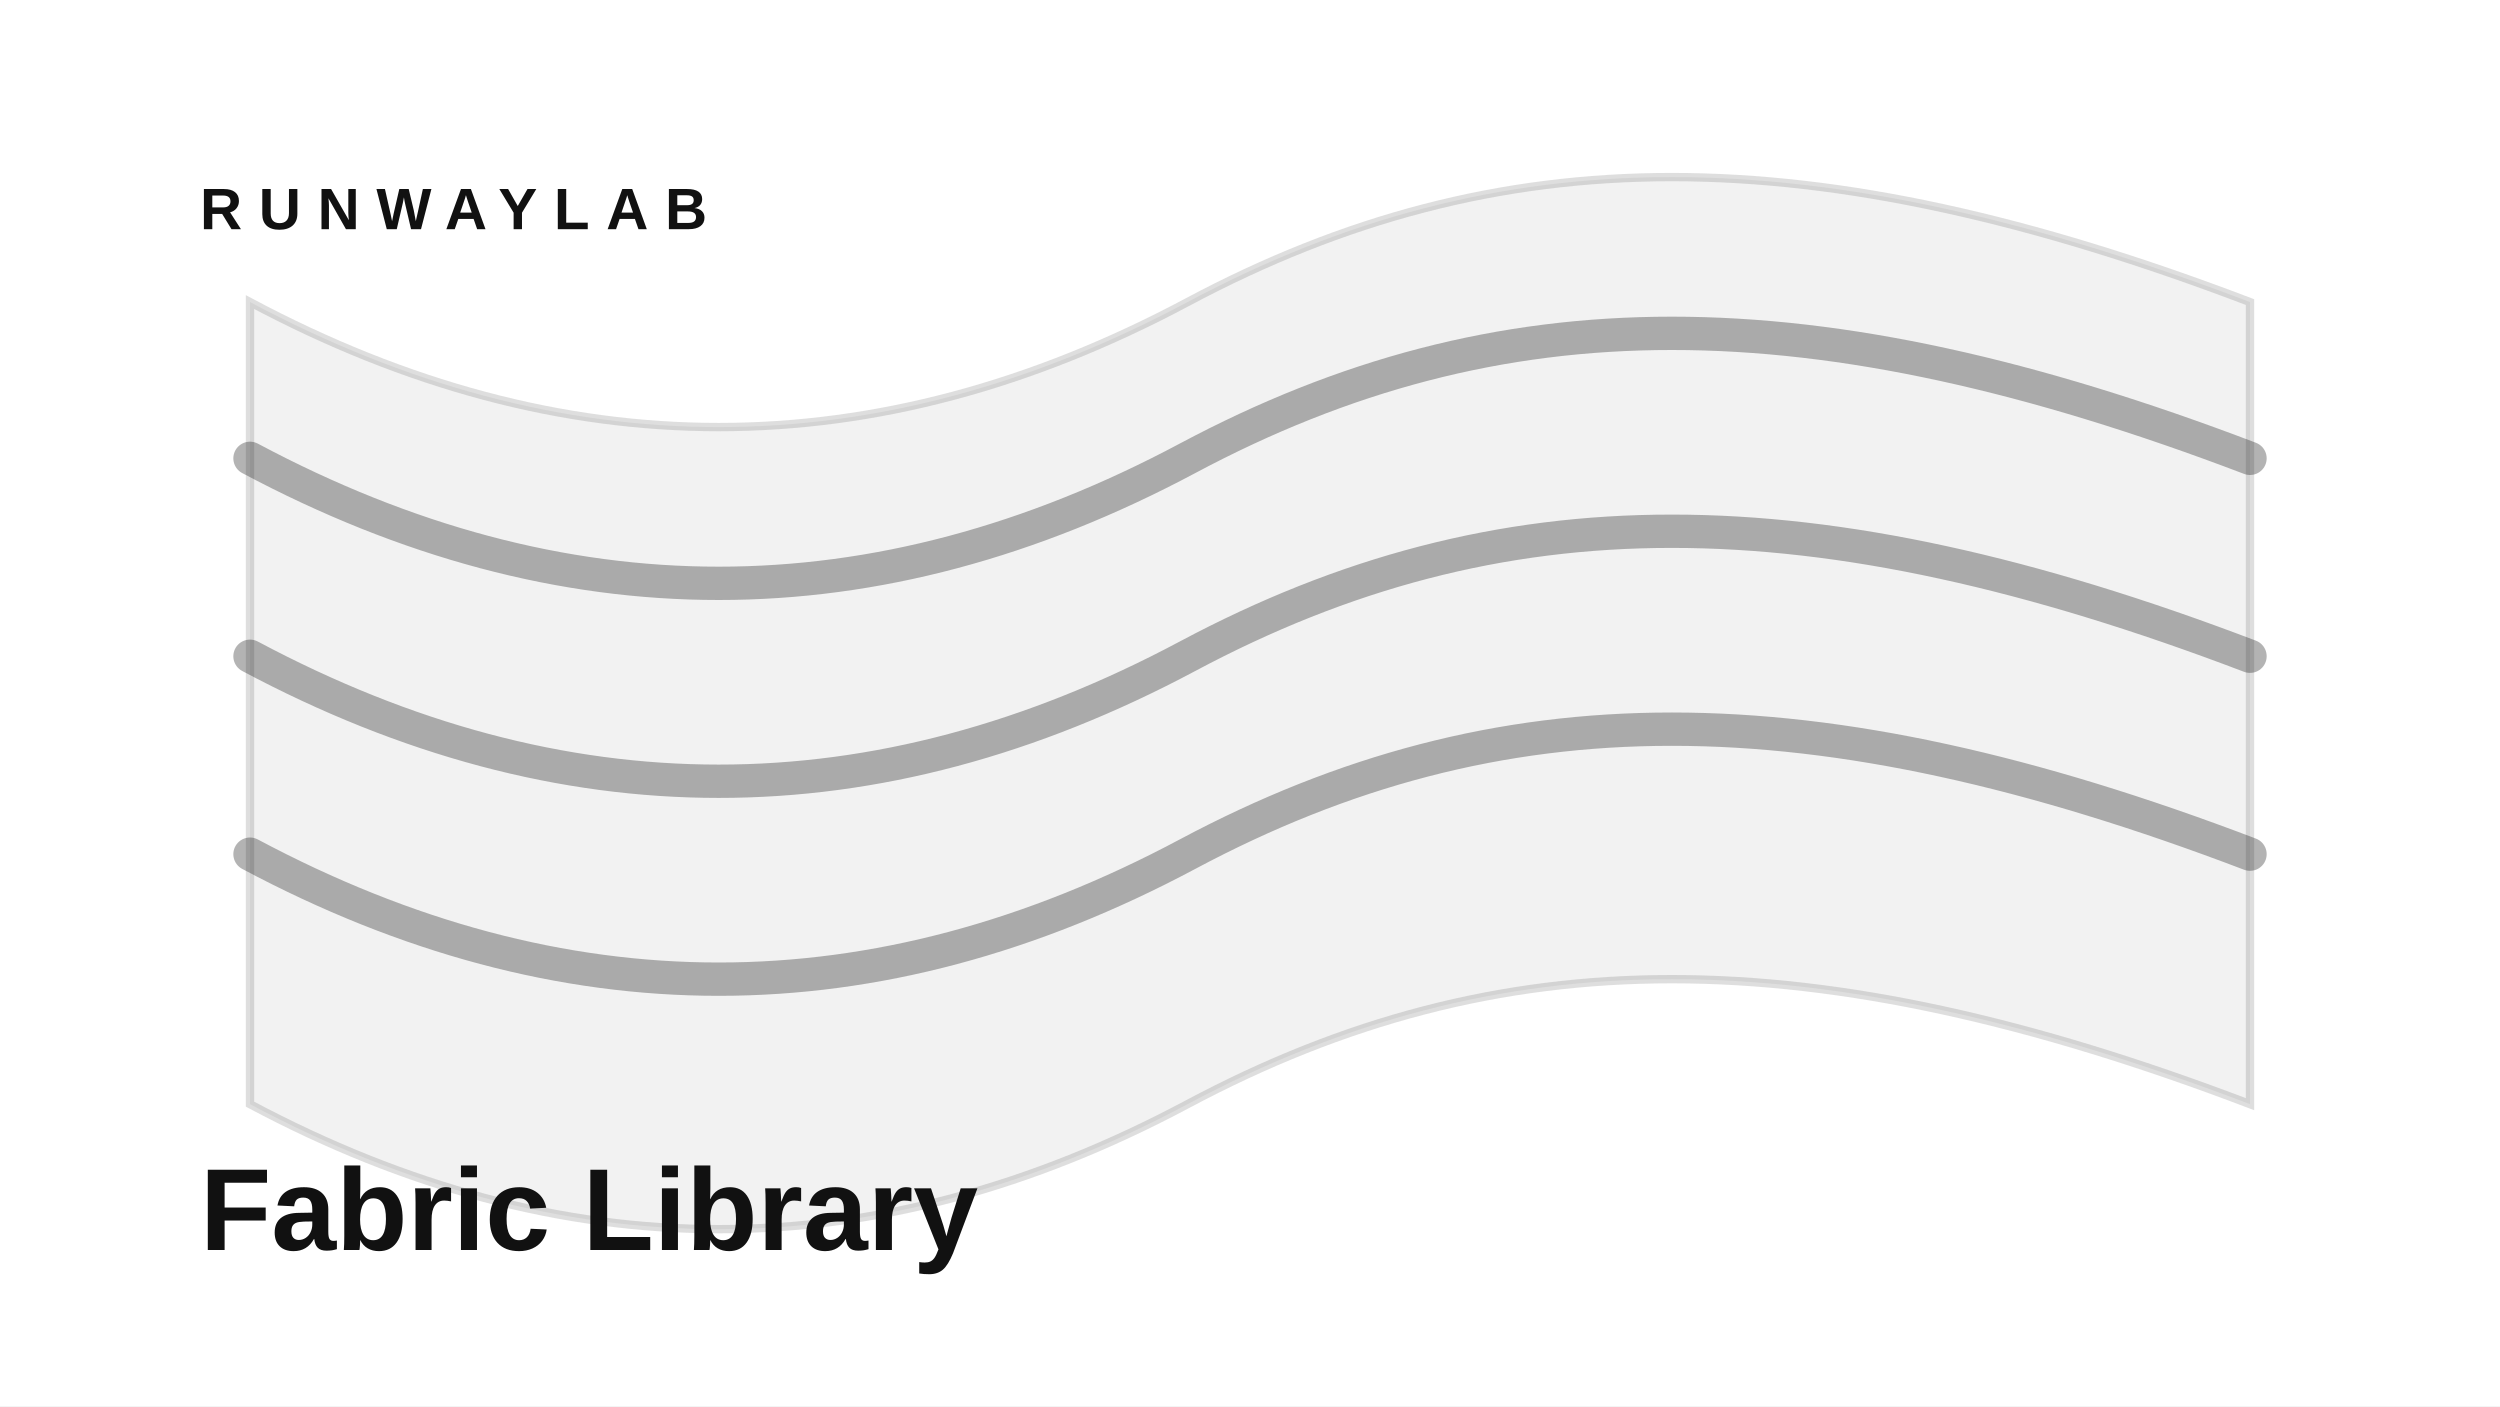
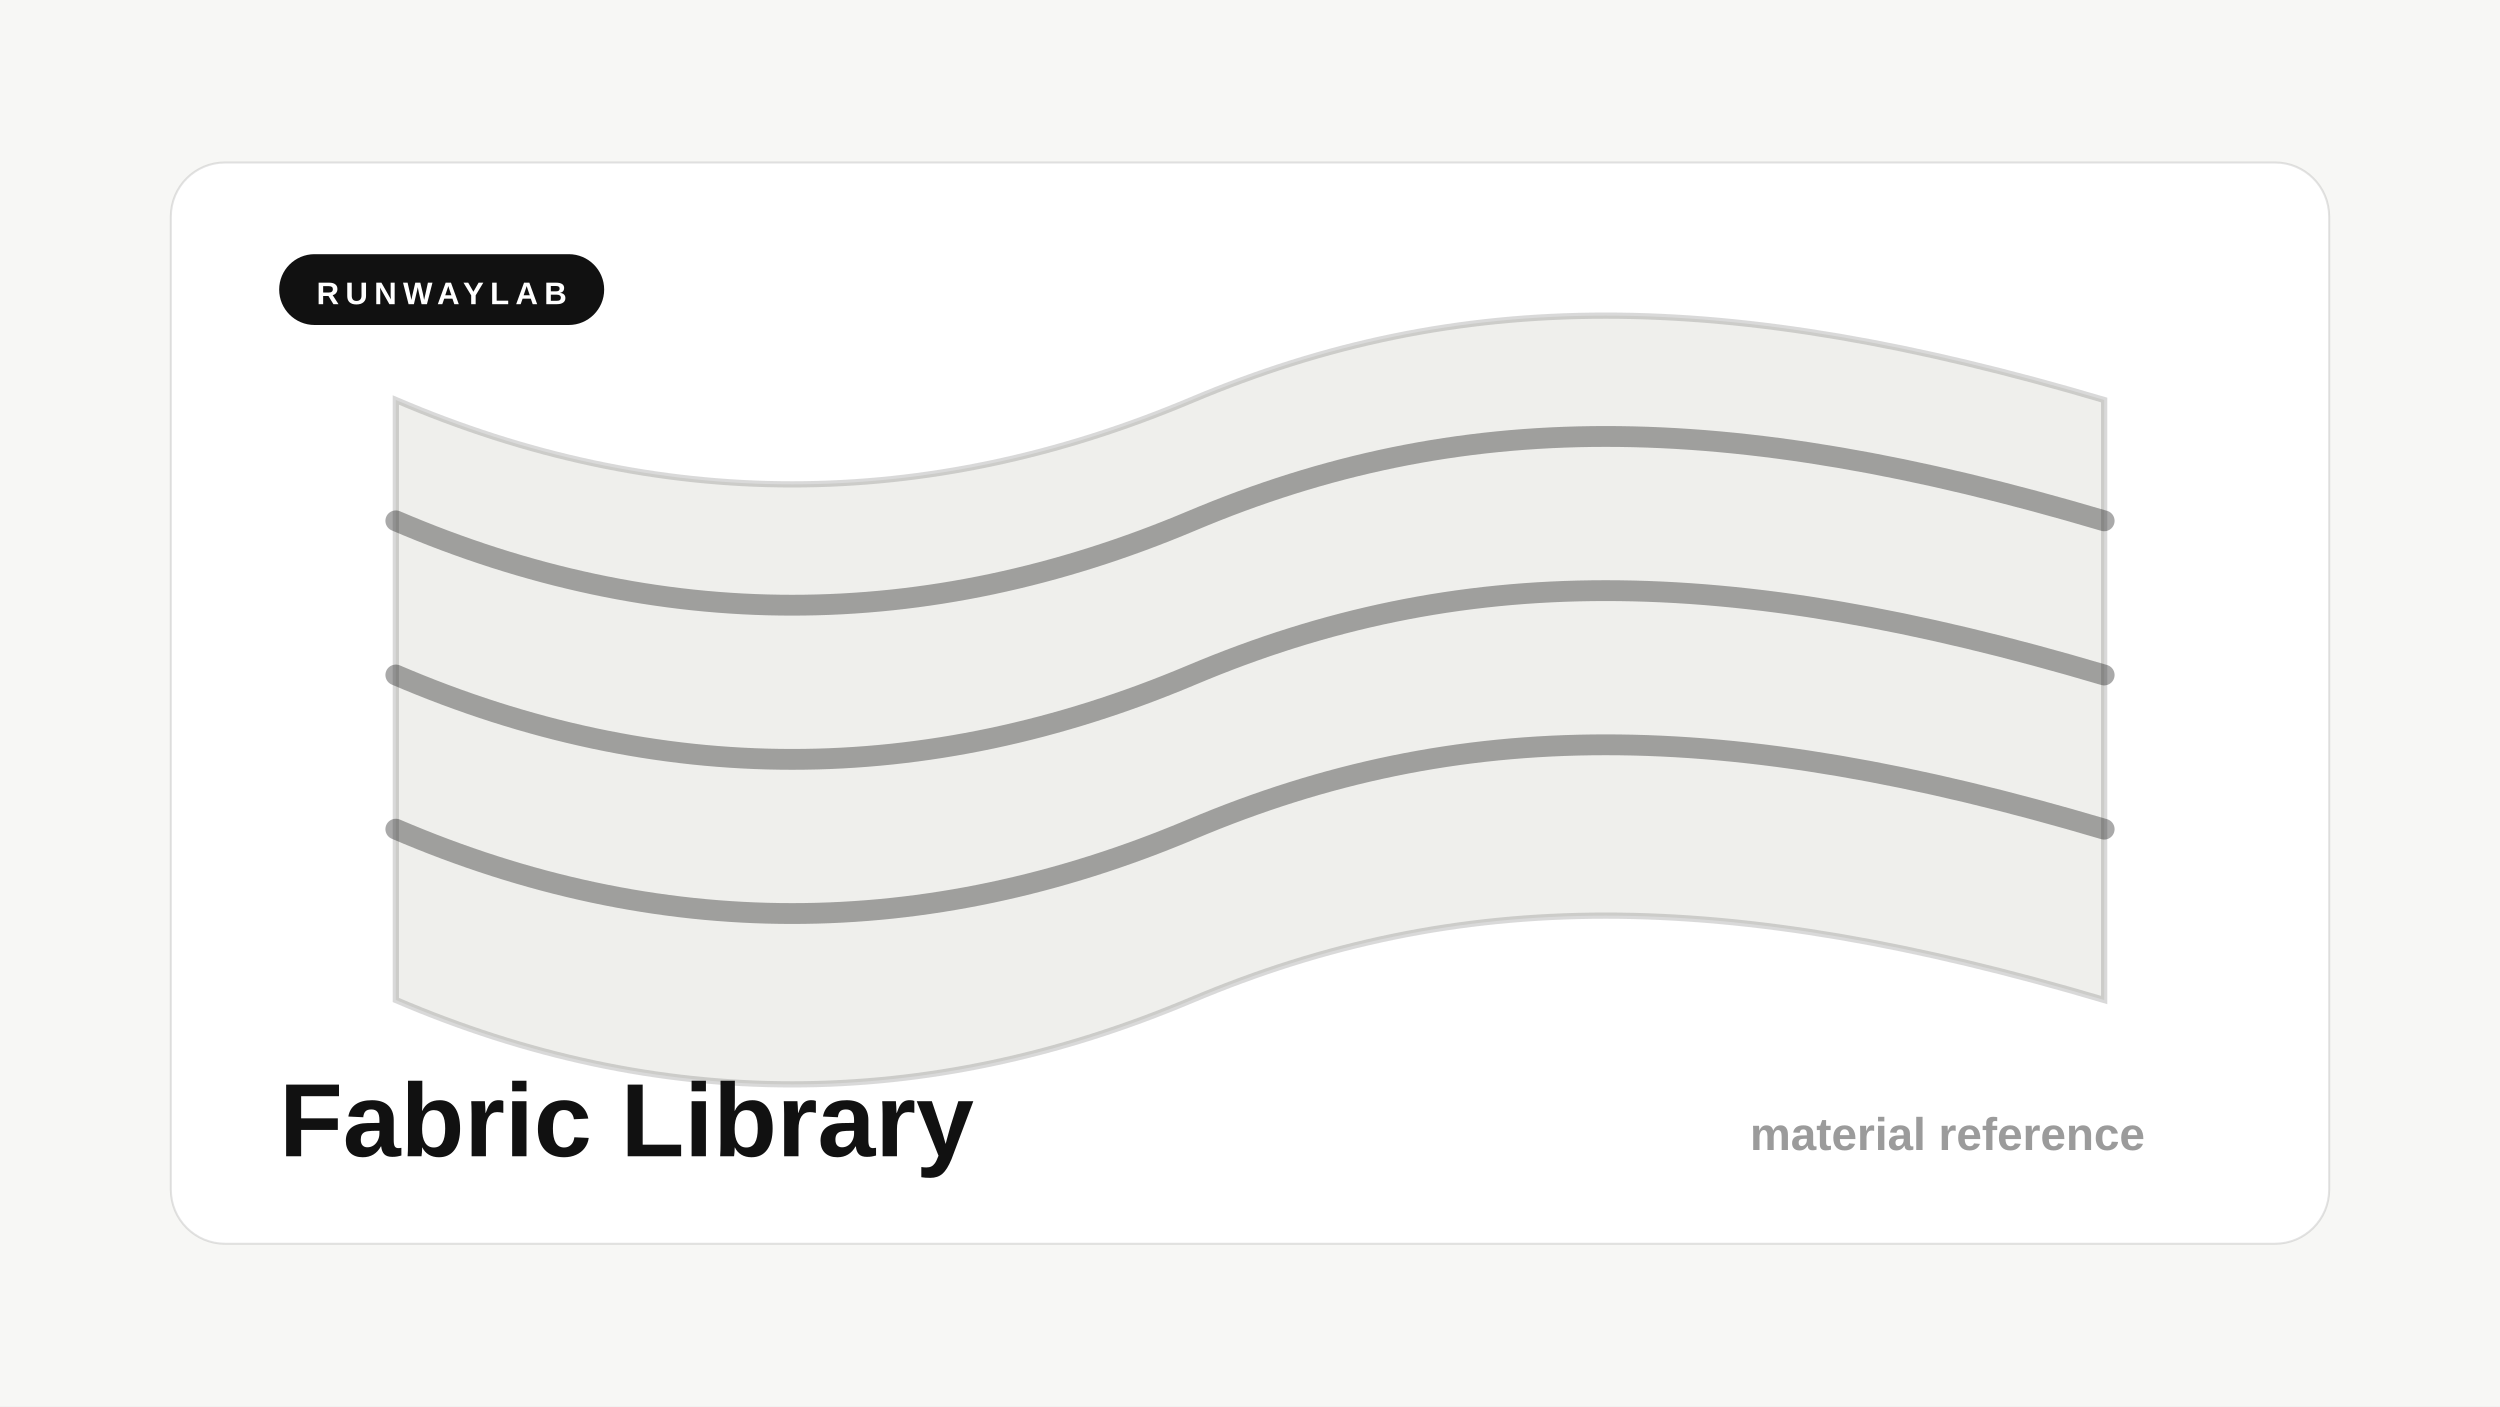
<svg xmlns="http://www.w3.org/2000/svg" width="1200" height="675" viewBox="0 0 1200 675" role="img" aria-label="RunwayLab fabric cover placeholder">
-   <rect width="1200" height="675" fill="#ffffff" />
-   <path d="M120 145c150 80 300 80 450 0s300-80 510 0v385c-210-80-360-80-510 0s-300 80-450 0V145Z" fill="#f2f2f2" stroke="#111111" stroke-opacity="0.14" stroke-width="4" />
-   <path d="M120 220c150 80 300 80 450 0s300-80 510 0M120 315c150 80 300 80 450 0s300-80 510 0M120 410c150 80 300 80 450 0s300-80 510 0" fill="none" stroke="#111111" stroke-opacity="0.32" stroke-width="16" stroke-linecap="round" />
-   <text x="96" y="110" fill="#111111" font-family="Arial, Helvetica, sans-serif" font-size="28" font-weight="700" letter-spacing="8">RUNWAYLAB</text>
-   <text x="96" y="600" fill="#111111" font-family="Arial, Helvetica, sans-serif" font-size="56" font-weight="700">Fabric Library</text>
+   <rect width="1200" height="675" fill="#f7f7f5" />
+   <rect x="82" y="78" width="1036" height="519" rx="26" fill="#fff" stroke="#111" stroke-opacity=".12" />
+   <path d="M190 192c126 54 254 54 382 0 128-54 256-54 438 0v288c-182-54-310-54-438 0-128 54-256 54-382 0V192Z" fill="#efefec" stroke="#111" stroke-opacity=".16" stroke-width="3" />
+   <path d="M190 250c126 54 254 54 382 0 128-54 256-54 438 0M190 324c126 54 254 54 382 0 128-54 256-54 438 0M190 398c126 54 254 54 382 0 128-54 256-54 438 0" fill="none" stroke="#111" stroke-opacity=".36" stroke-width="10" stroke-linecap="round" />
+   <rect x="134" y="122" width="156" height="34" rx="17" fill="#111" />
+   <text x="212" y="146" text-anchor="middle" fill="#fff" font-family="Arial, Helvetica, sans-serif" font-size="15" font-weight="700" letter-spacing="3">RUNWAYLAB</text>
+   <text x="134" y="555" fill="#111" font-family="Arial, Helvetica, sans-serif" font-size="50" font-weight="700">Fabric Library</text>
+   <text x="840" y="552" fill="#111" fill-opacity=".42" font-family="Arial, Helvetica, sans-serif" font-size="22" font-weight="700">material reference</text>
</svg>
